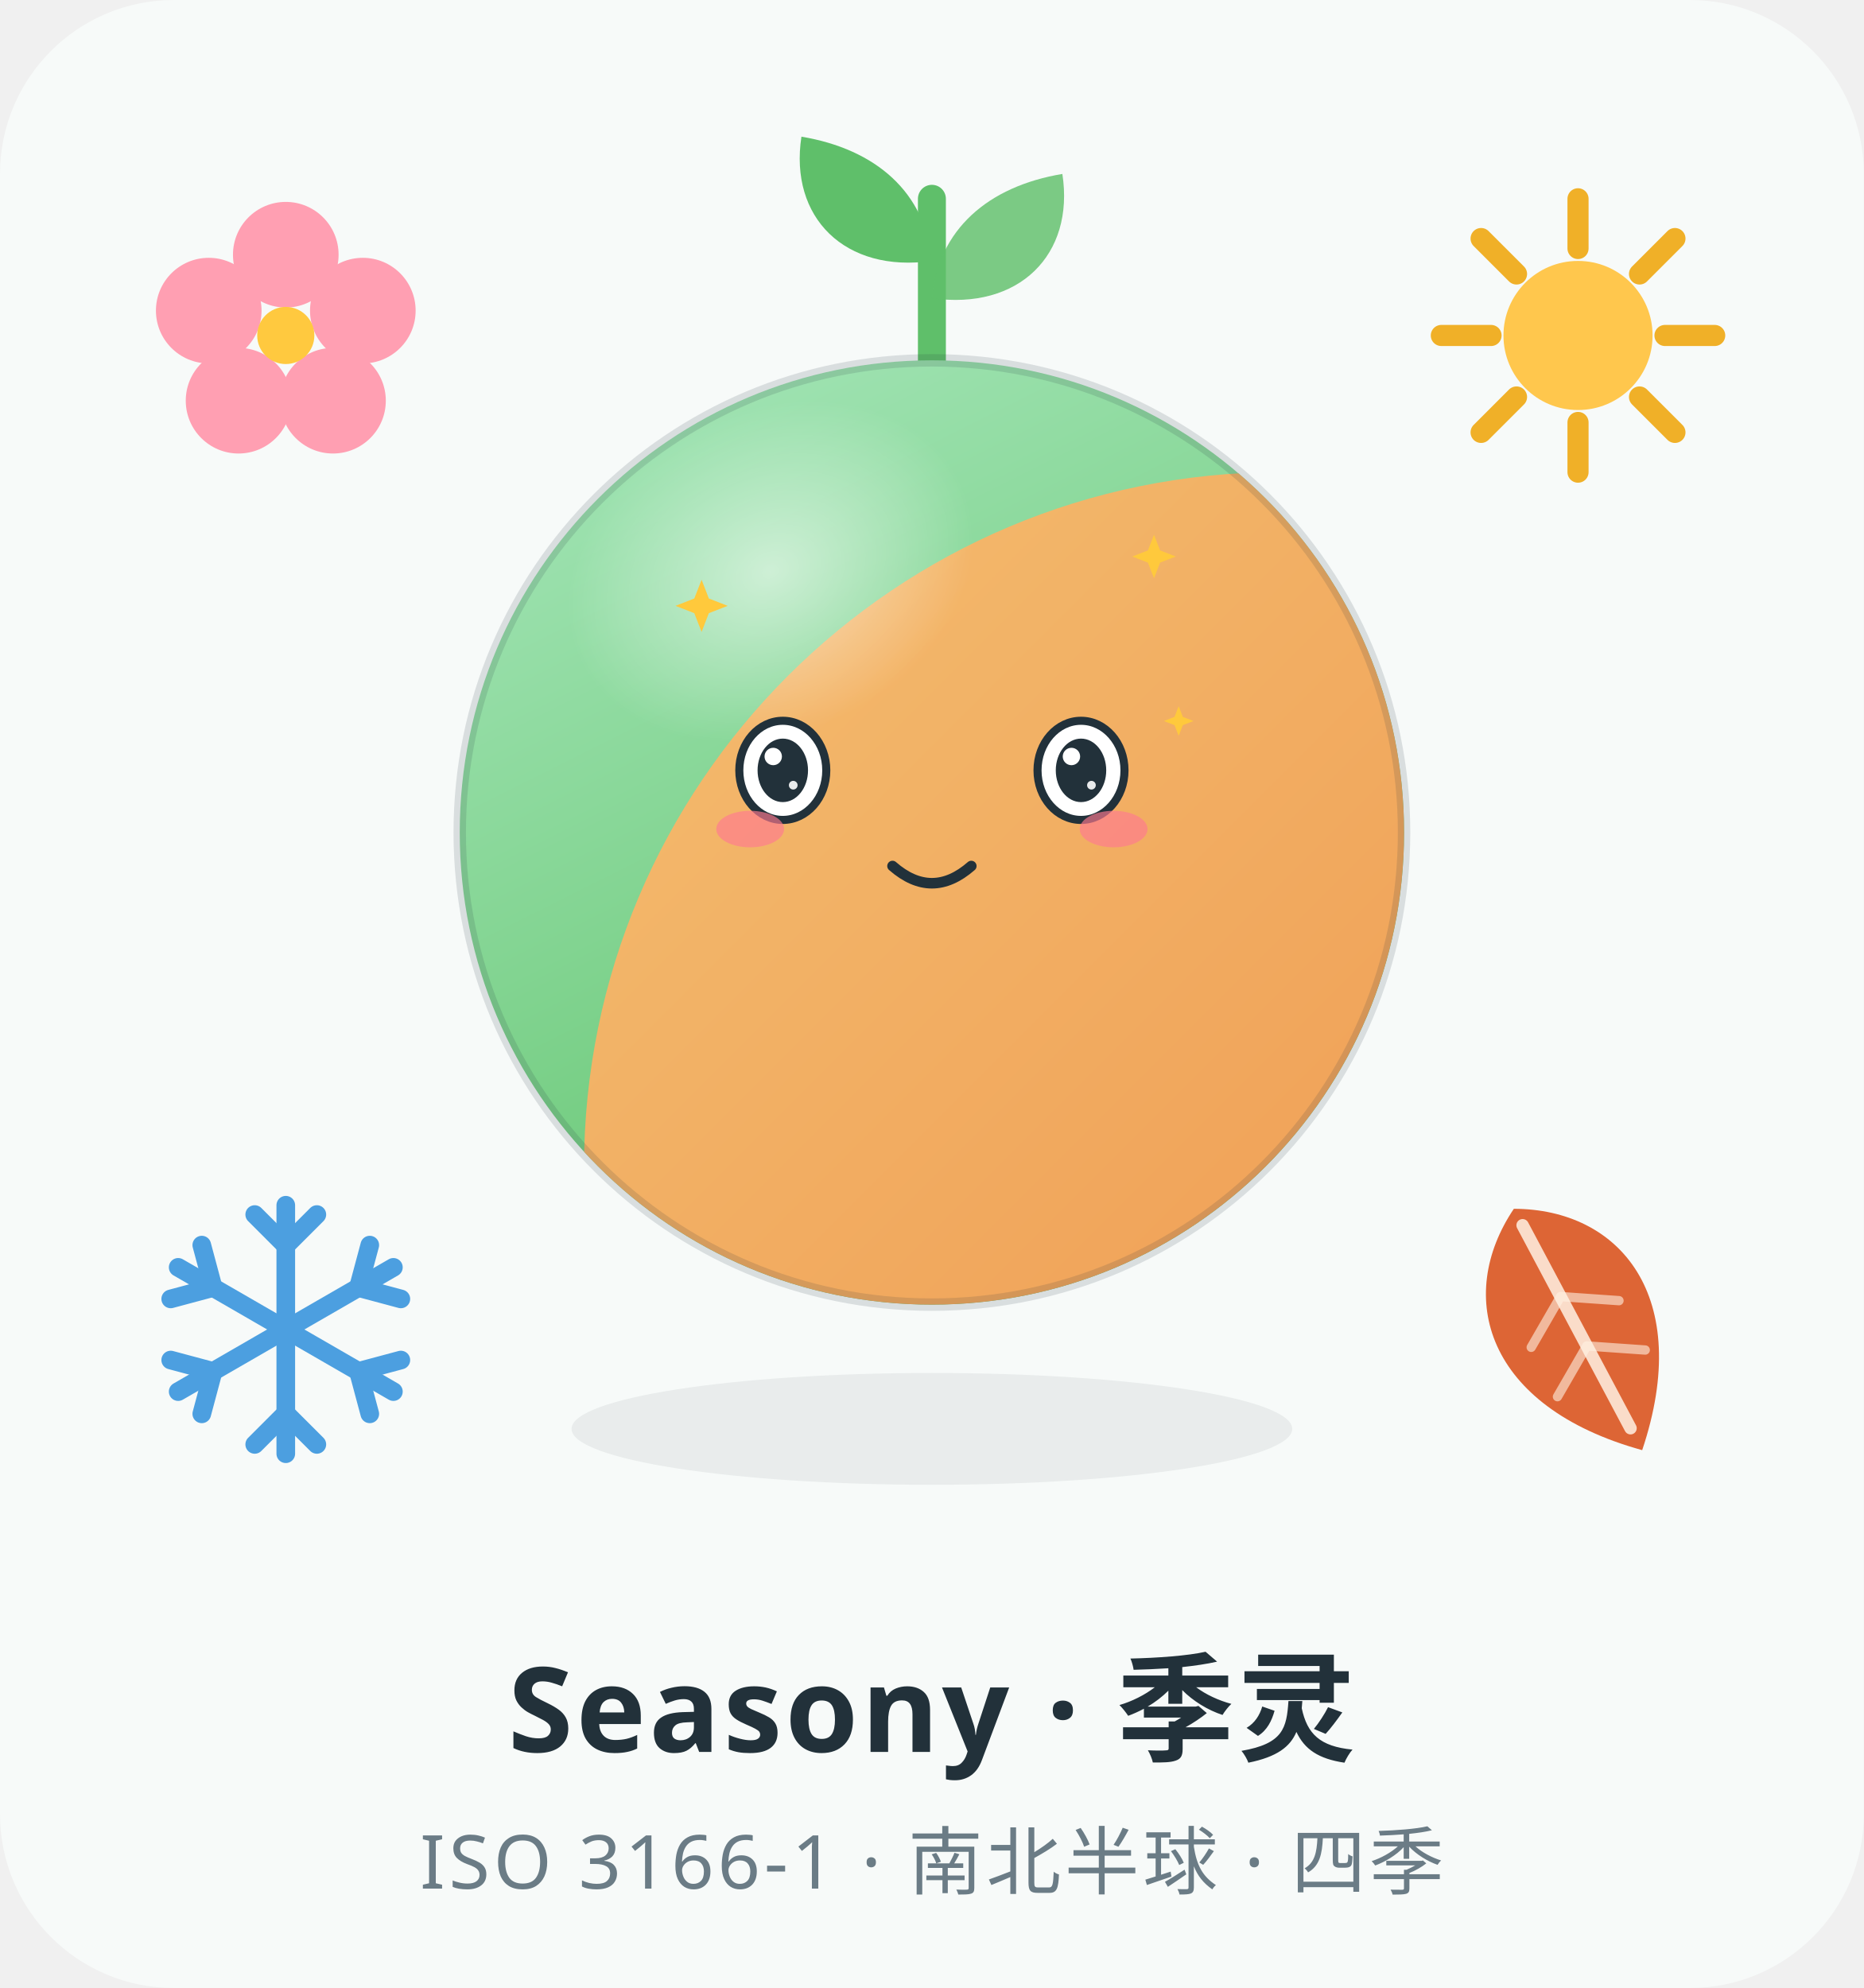
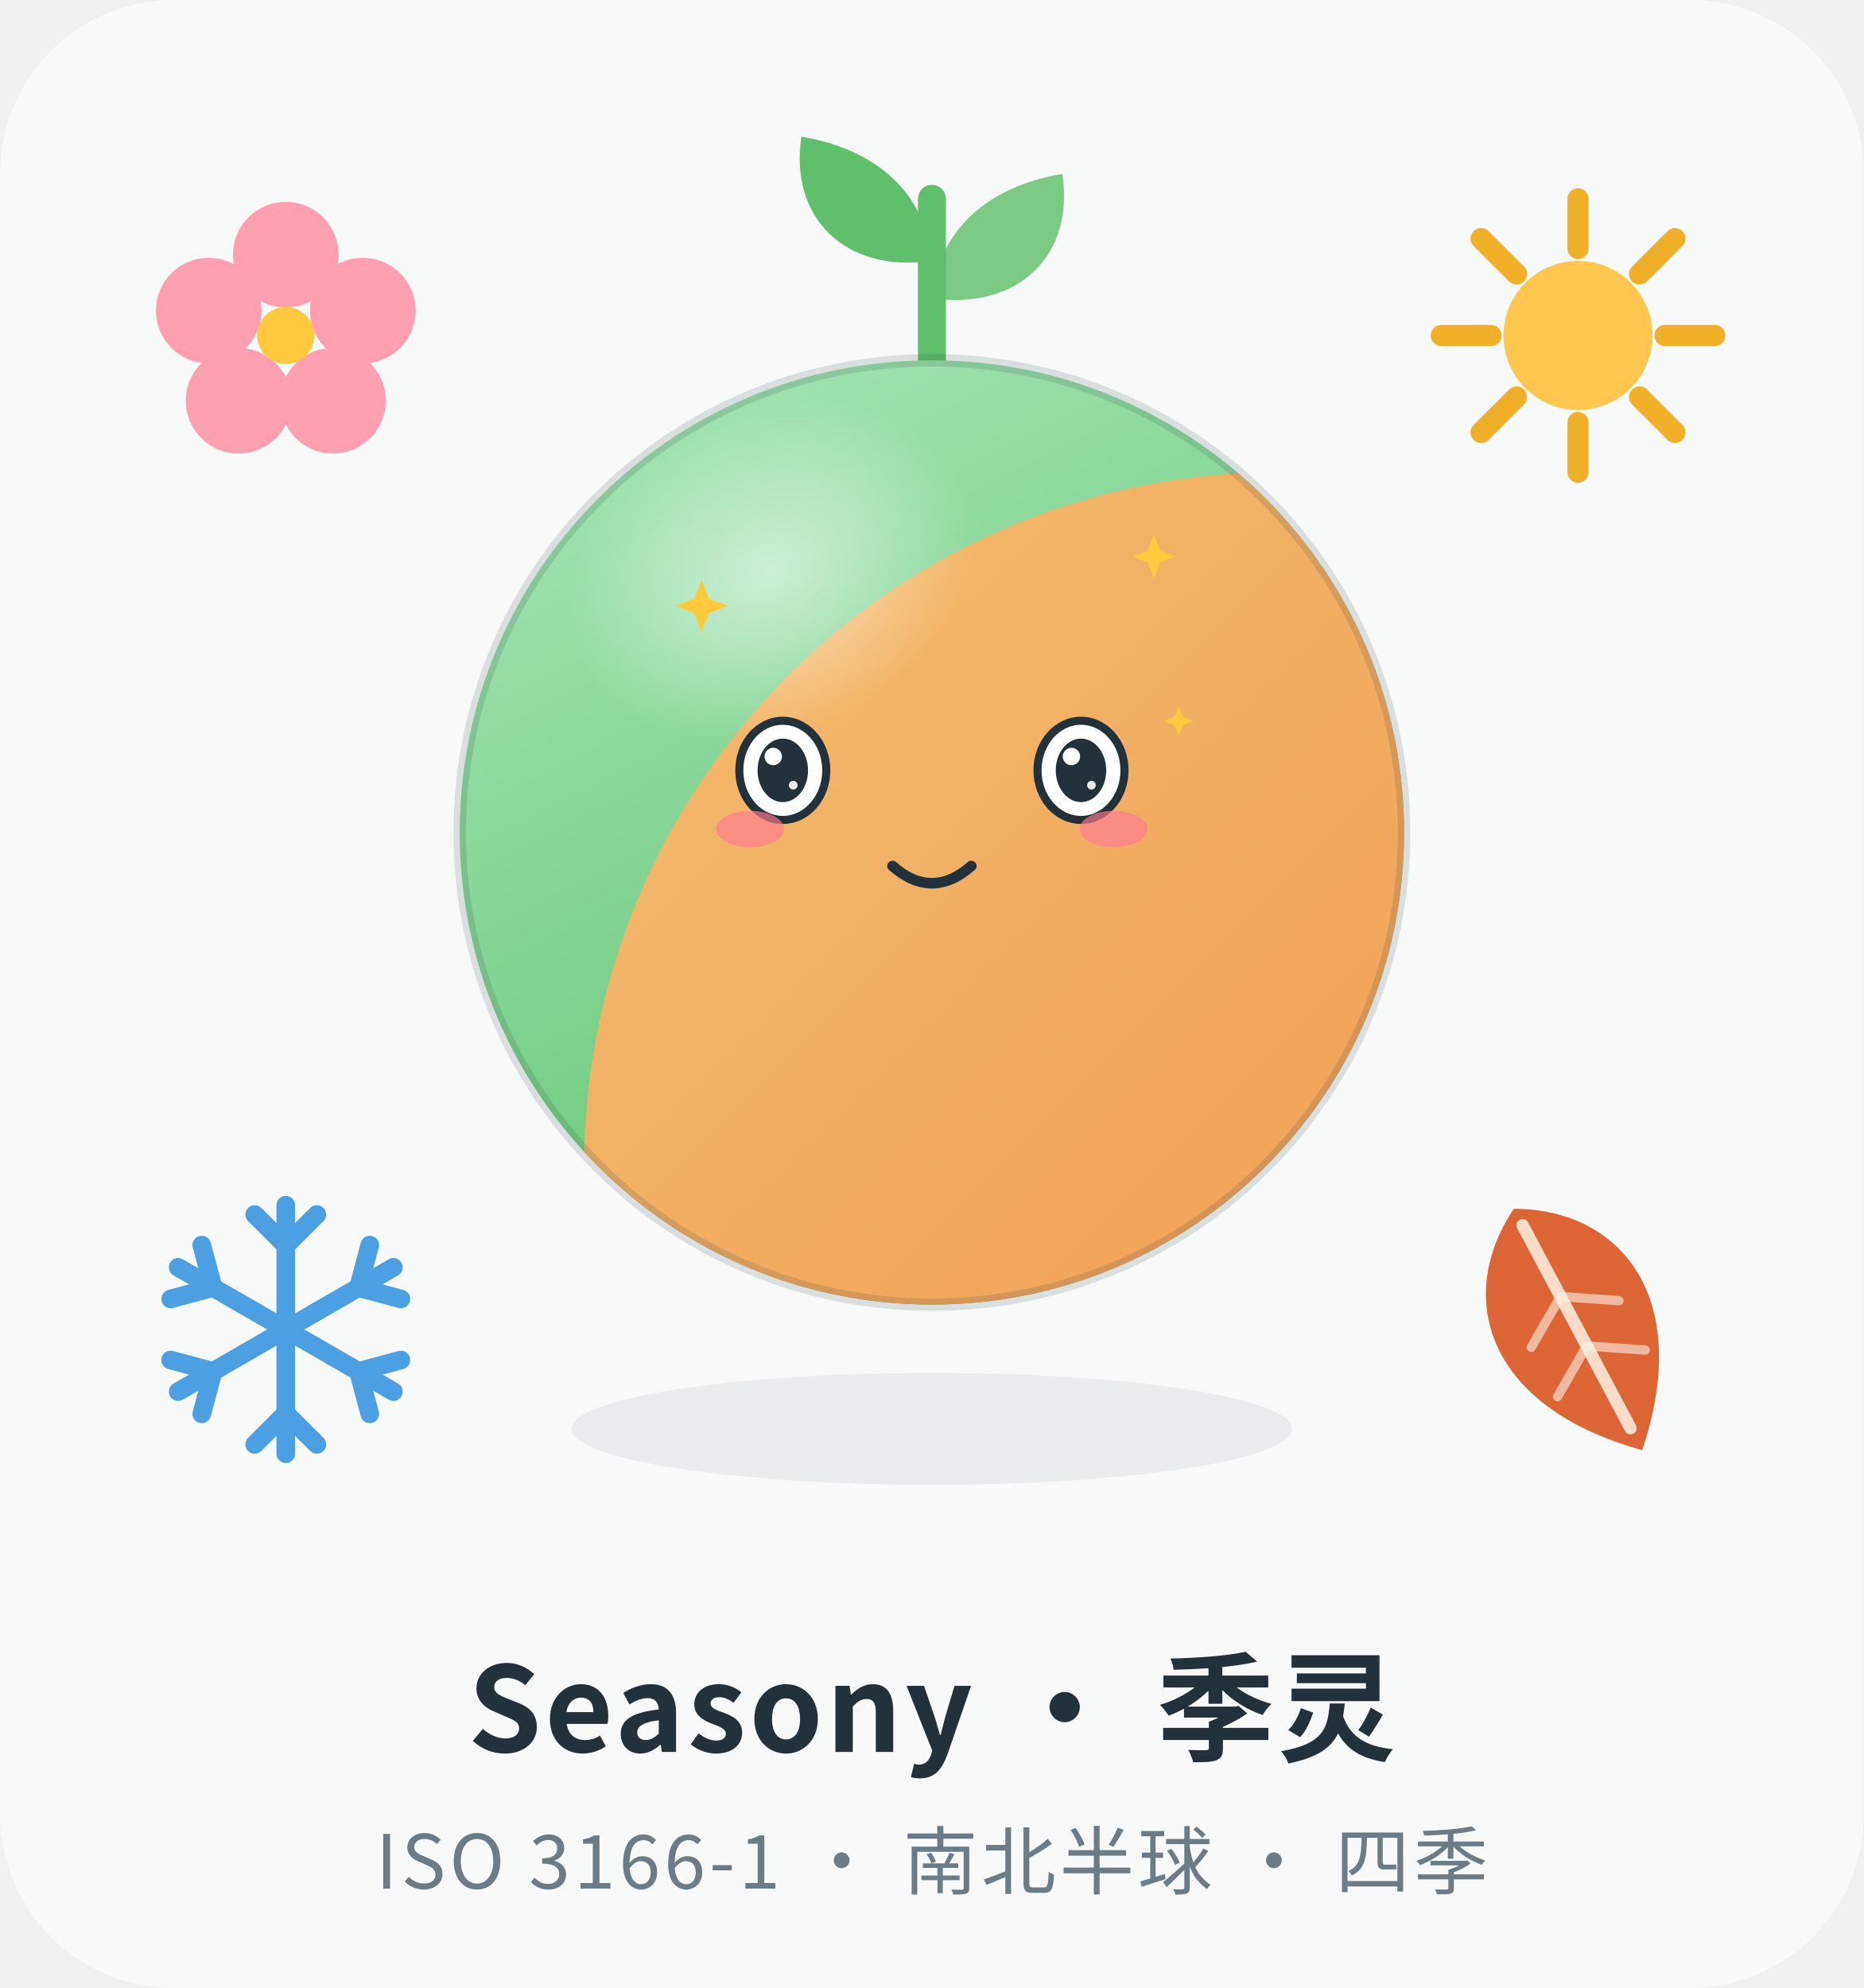
<svg xmlns="http://www.w3.org/2000/svg" viewBox="0 0 300 320" width="300" height="320" role="img" aria-label="Seasony 季灵 · 卖萌 Cute">
  <style>
.ex-motion { animation: ex-hop 1.5s ease-in-out infinite; transform-box: fill-box; transform-origin: 50% 50%; }
.ex-anim-tear { animation: ex-tear 1.8s ease-in infinite; transform-box: fill-box; transform-origin: center; }
.ex-anim-sweat { animation: ex-tear 1.5s ease-in infinite; transform-box: fill-box; transform-origin: center; }
.ex-anim-heart { animation: ex-heart 2.2s ease-out infinite; transform-box: fill-box; transform-origin: center; }
.ex-anim-spark { animation: ex-spark 1.9s ease-in-out infinite; transform-box: fill-box; transform-origin: center; }
.ex-anim-rain { animation: ex-rain 1.4s linear infinite; transform-box: fill-box; transform-origin: center; }
.ex-anim-confetti { animation: ex-confetti 2.4s linear infinite; transform-box: fill-box; transform-origin: center; }
.ex-anim-pulse { animation: ex-pulse 1.6s ease-in-out infinite; transform-box: fill-box; transform-origin: center; }
.ex-anim-knock { animation: ex-knock 0.55s ease-in-out infinite; transform-box: fill-box; transform-origin: center; }
.ex-anim-knockline { animation: ex-knockline 0.55s ease-out infinite; transform-box: fill-box; transform-origin: center; }
.ex-anim-palm { animation: ex-palm 0.9s ease-in-out infinite; transform-box: fill-box; transform-origin: center; }
.ex-anim-steam { animation: ex-steam 1.8s ease-out infinite; transform-box: fill-box; transform-origin: center; }
.ex-anim-shock { animation: ex-shock 0.5s ease-in-out infinite; transform-box: fill-box; transform-origin: center; }
.ex-anim-please { animation: ex-please 1.4s ease-in-out infinite; transform-box: fill-box; transform-origin: center; }
.ex-anim-drift { animation: ex-drift 4.5s ease-in-out infinite; transform-box: fill-box; transform-origin: center; }
@keyframes ex-hop { 0%,100% { transform: translateY(0) rotate(0); } 50% { transform: translateY(-2.24px) rotate(2deg); } }
@keyframes ex-tear { 0% { transform: translateY(0); opacity: 0; } 18% { opacity: 1; } 100% { transform: translateY(8px); opacity: 0; } }
@keyframes ex-heart { 0% { transform: translateY(0) scale(.65); opacity: 0; } 20% { opacity: 1; } 100% { transform: translateY(-12.6px) scale(1.15); opacity: 0; } }
@keyframes ex-spark { 0%,100% { transform: scale(.6) rotate(0deg); opacity: .3; } 50% { transform: scale(1.15) rotate(25deg); opacity: 1; } }
@keyframes ex-rain { 0% { transform: translateY(0); opacity: 0; } 20% { opacity: 1; } 100% { transform: translateY(8.4px); opacity: 0; } }
@keyframes ex-confetti { 0% { transform: translateY(-4px) rotate(0deg); opacity: 1; } 100% { transform: translateY(14px) rotate(200deg); opacity: 0; } }
@keyframes ex-pulse { 0%,100% { transform: scale(1); opacity: .35; } 50% { transform: scale(1.18); opacity: .7; } }
@keyframes ex-knock { 0%,100% { transform: translateX(3.15px); } 35% { transform: translateX(0); } }
@keyframes ex-knockline { 0%,100% { transform: scaleX(.6); opacity: .35; } 35% { transform: scaleX(1); opacity: 1; } }
@keyframes ex-palm { 0%,100% { transform: translateY(0) rotate(0deg); } 50% { transform: translateY(-1px) rotate(-4deg); } }
@keyframes ex-steam { 0% { transform: translateY(0); opacity: .7; } 100% { transform: translateY(-7px); opacity: 0; } }
@keyframes ex-shock { 0%,100% { transform: scaleX(.7); opacity: .4; } 50% { transform: scaleX(1.25); opacity: 1; } }
@keyframes ex-please { 0%,100% { transform: translateY(0); } 50% { transform: translateY(-1.5px); } }
@keyframes ex-drift { 0%,100% { transform: translateY(0); } 50% { transform: translateY(-1.5px); } }
@media (prefers-reduced-motion: reduce) {
  .ex-motion, [class*="ex-anim-"] { animation: none !important; }
}
</style>
  <g class="ex-motion ex-cute">
    <g class="ex-base">
      <defs>
        <linearGradient id="g-spring" x1="0" y1="0" x2="0.5" y2="1">
          <stop offset="0" stop-color="#A8E7BC" />
          <stop offset="1" stop-color="#62C46D" />
        </linearGradient>
        <linearGradient id="g-autumn" x1="1" y1="1" x2="0.1" y2="0.1">
          <stop offset="0" stop-color="#EE8A44" />
          <stop offset="1" stop-color="#F3B96C" />
        </linearGradient>
        <radialGradient id="g-gloss" cx="50%" cy="50%" r="50%">
          <stop offset="0" stop-color="#FFFFFF" stop-opacity=".55" />
          <stop offset="1" stop-color="#FFFFFF" stop-opacity="0" />
        </radialGradient>
        <clipPath id="clip-body">
          <circle cx="150" cy="134" r="76" />
        </clipPath>
        <g id="flake-arm" fill="none">
          <line x1="0" y1="0" x2="0" y2="-20" />
          <path d="M0 -13.5 L 5 -18.5 M 0 -13.5 L -5 -18.5" />
        </g>
      </defs>
      <rect x="0" y="0" width="300" height="320" rx="28" fill="#F7FAF9" />
      <g id="emblem-spring" transform="translate(46 54)">
        <g fill="#FF9FB2">
          <circle cx="0" cy="-13" r="8.5" />
          <circle cx="12.4" cy="-4" r="8.5" />
          <circle cx="7.6" cy="10.5" r="8.5" />
          <circle cx="-7.6" cy="10.5" r="8.5" />
          <circle cx="-12.4" cy="-4" r="8.5" />
        </g>
        <circle cx="0" cy="0" r="4.6" fill="#FFC93F" />
      </g>
      <g id="emblem-summer" transform="translate(254 54)">
        <g stroke="#F0B028" stroke-width="3.4" stroke-linecap="round">
          <line x1="0" y1="-22" x2="0" y2="-14" />
          <line x1="0" y1="14" x2="0" y2="22" />
          <line x1="-22" y1="0" x2="-14" y2="0" />
          <line x1="14" y1="0" x2="22" y2="0" />
          <line x1="-15.6" y1="-15.6" x2="-9.9" y2="-9.9" />
          <line x1="9.9" y1="9.9" x2="15.6" y2="15.6" />
          <line x1="15.6" y1="-15.6" x2="9.9" y2="-9.9" />
          <line x1="-9.9" y1="9.9" x2="-15.6" y2="15.6" />
        </g>
        <circle cx="0" cy="0" r="12" fill="#FFC74D" />
      </g>
      <g id="emblem-autumn" transform="translate(254 214) rotate(-28)">
        <path d="M0 -22 C 15 -14 19 4 0 22 C -19 4 -15 -14 0 -22 Z" fill="#DD6535" />
        <path d="M0 -19 L 0 18" stroke="#FFF1E3" stroke-width="2" stroke-linecap="round" opacity=".85" />
        <path d="M0 -6 L 8 -1 M 0 3 L 8 8 M 0 -6 L -8 -1 M 0 3 L -8 8" stroke="#FFF1E3" stroke-width="1.5" stroke-linecap="round" opacity=".6" />
      </g>
      <g id="emblem-winter" transform="translate(46 214)" stroke="#4C9FE0" stroke-width="3" stroke-linecap="round">
        <use href="#flake-arm" />
        <use href="#flake-arm" transform="rotate(60)" />
        <use href="#flake-arm" transform="rotate(120)" />
        <use href="#flake-arm" transform="rotate(180)" />
        <use href="#flake-arm" transform="rotate(240)" />
        <use href="#flake-arm" transform="rotate(300)" />
      </g>
      <path d="M150 60 C 150 46 150 40 150 32" fill="none" stroke="#5FBF6A" stroke-width="4.5" stroke-linecap="round" />
      <path d="M150 42 C 136 44 127 35 129 22 C 141 24 149 31 150 42 Z" fill="#5FBF6A" />
      <path d="M150 48 C 164 50 173 41 171 28 C 159 30 151 37 150 48 Z" fill="#5FBF6A" opacity=".82" />
      <ellipse cx="150" cy="230" rx="58" ry="9" fill="#22313A" opacity=".07" />
      <circle cx="150" cy="134" r="76" fill="url(#g-spring)" />
      <g clip-path="url(#clip-body)">
        <circle cx="206" cy="188" r="112" fill="url(#g-autumn)" />
      </g>
      <circle cx="150" cy="134" r="76" fill="none" stroke="#22313A" stroke-opacity=".14" stroke-width="2" />
      <ellipse cx="124" cy="92" rx="34" ry="26" fill="url(#g-gloss)" transform="rotate(-24 124 92)" />
-       <text x="150" y="282" text-anchor="middle" font-family="PingFang SC, Hiragino Sans GB, Microsoft YaHei, Source Han Sans SC, sans-serif" font-size="19" font-weight="600" fill="#22313A" letter-spacing="0.5">Seasony · 季灵</text>
-       <text x="150" y="304" text-anchor="middle" font-family="PingFang SC, Hiragino Sans GB, Microsoft YaHei, Source Han Sans SC, sans-serif" font-size="12" fill="#6B7C86" letter-spacing="0.6">ISO 3166-1 · 南北半球 · 四季</text>
+       <text x="150" y="282" text-anchor="middle" font-family="Noto Sans SC, Source Han Sans SC, Noto Sans CJK SC, sans-serif" font-size="19" font-weight="600" fill="#22313A" letter-spacing="0.5">Seasony · 季灵</text>
+       <text x="150" y="304" text-anchor="middle" font-family="Noto Sans SC, Source Han Sans SC, Noto Sans CJK SC, sans-serif" font-size="12" fill="#6B7C86" letter-spacing="0.6">ISO 3166-1 · 南北半球 · 四季</text>
    </g>
    <g class="ex-face">
      <ellipse cx="126" cy="124" rx="7" ry="7.98" fill="#FFFFFF" stroke="#22313A" stroke-width="1.3" />
      <ellipse cx="126" cy="124" rx="4.06" ry="5.11" fill="#22313A" />
      <circle cx="124.46" cy="121.77" r="1.4" fill="#FFFFFF" />
      <circle cx="127.68" cy="126.39" r="0.7" fill="#FFFFFF" opacity=".9" />
      <ellipse cx="174" cy="124" rx="7" ry="7.98" fill="#FFFFFF" stroke="#22313A" stroke-width="1.3" />
      <ellipse cx="174" cy="124" rx="4.06" ry="5.11" fill="#22313A" />
      <circle cx="172.46" cy="121.77" r="1.4" fill="#FFFFFF" />
      <circle cx="175.68" cy="126.39" r="0.7" fill="#FFFFFF" opacity=".9" />
      <path d="M 143.66,139.4 Q 150,144.94 156.34,139.4" fill="none" stroke="#22313A" stroke-width="1.7" stroke-linecap="round" />
      <ellipse class="ex-anim-pulse" cx="120.75" cy="133.45" rx="5.46" ry="2.94" fill="#FF7A90" opacity="0.65" />
      <ellipse class="ex-anim-pulse" cx="179.25" cy="133.45" rx="5.46" ry="2.94" fill="#FF7A90" opacity="0.65" />
      <path class="ex-anim-spark" style="animation-delay:0.0s" d="M 112.93,93.32 L 114.1,96.34 L 117.13,97.52 L 114.1,98.7 L 112.93,101.72 L 111.75,98.7 L 108.73,97.52 L 111.75,96.34 Z" fill="#FFC93C" />
      <path class="ex-anim-spark" style="animation-delay:0.4s" d="M 185.75,86.08 L 186.73,88.6 L 189.25,89.58 L 186.73,90.56 L 185.75,93.08 L 184.77,90.56 L 182.25,89.58 L 184.77,88.6 Z" fill="#FFC93C" />
      <path class="ex-anim-spark" style="animation-delay:0.8s" d="M 189.72,113.68 L 190.39,115.39 L 192.1,116.06 L 190.39,116.72 L 189.72,118.44 L 189.05,116.72 L 187.34,116.06 L 189.05,115.39 Z" fill="#FFC93C" />
    </g>
  </g>
</svg>
